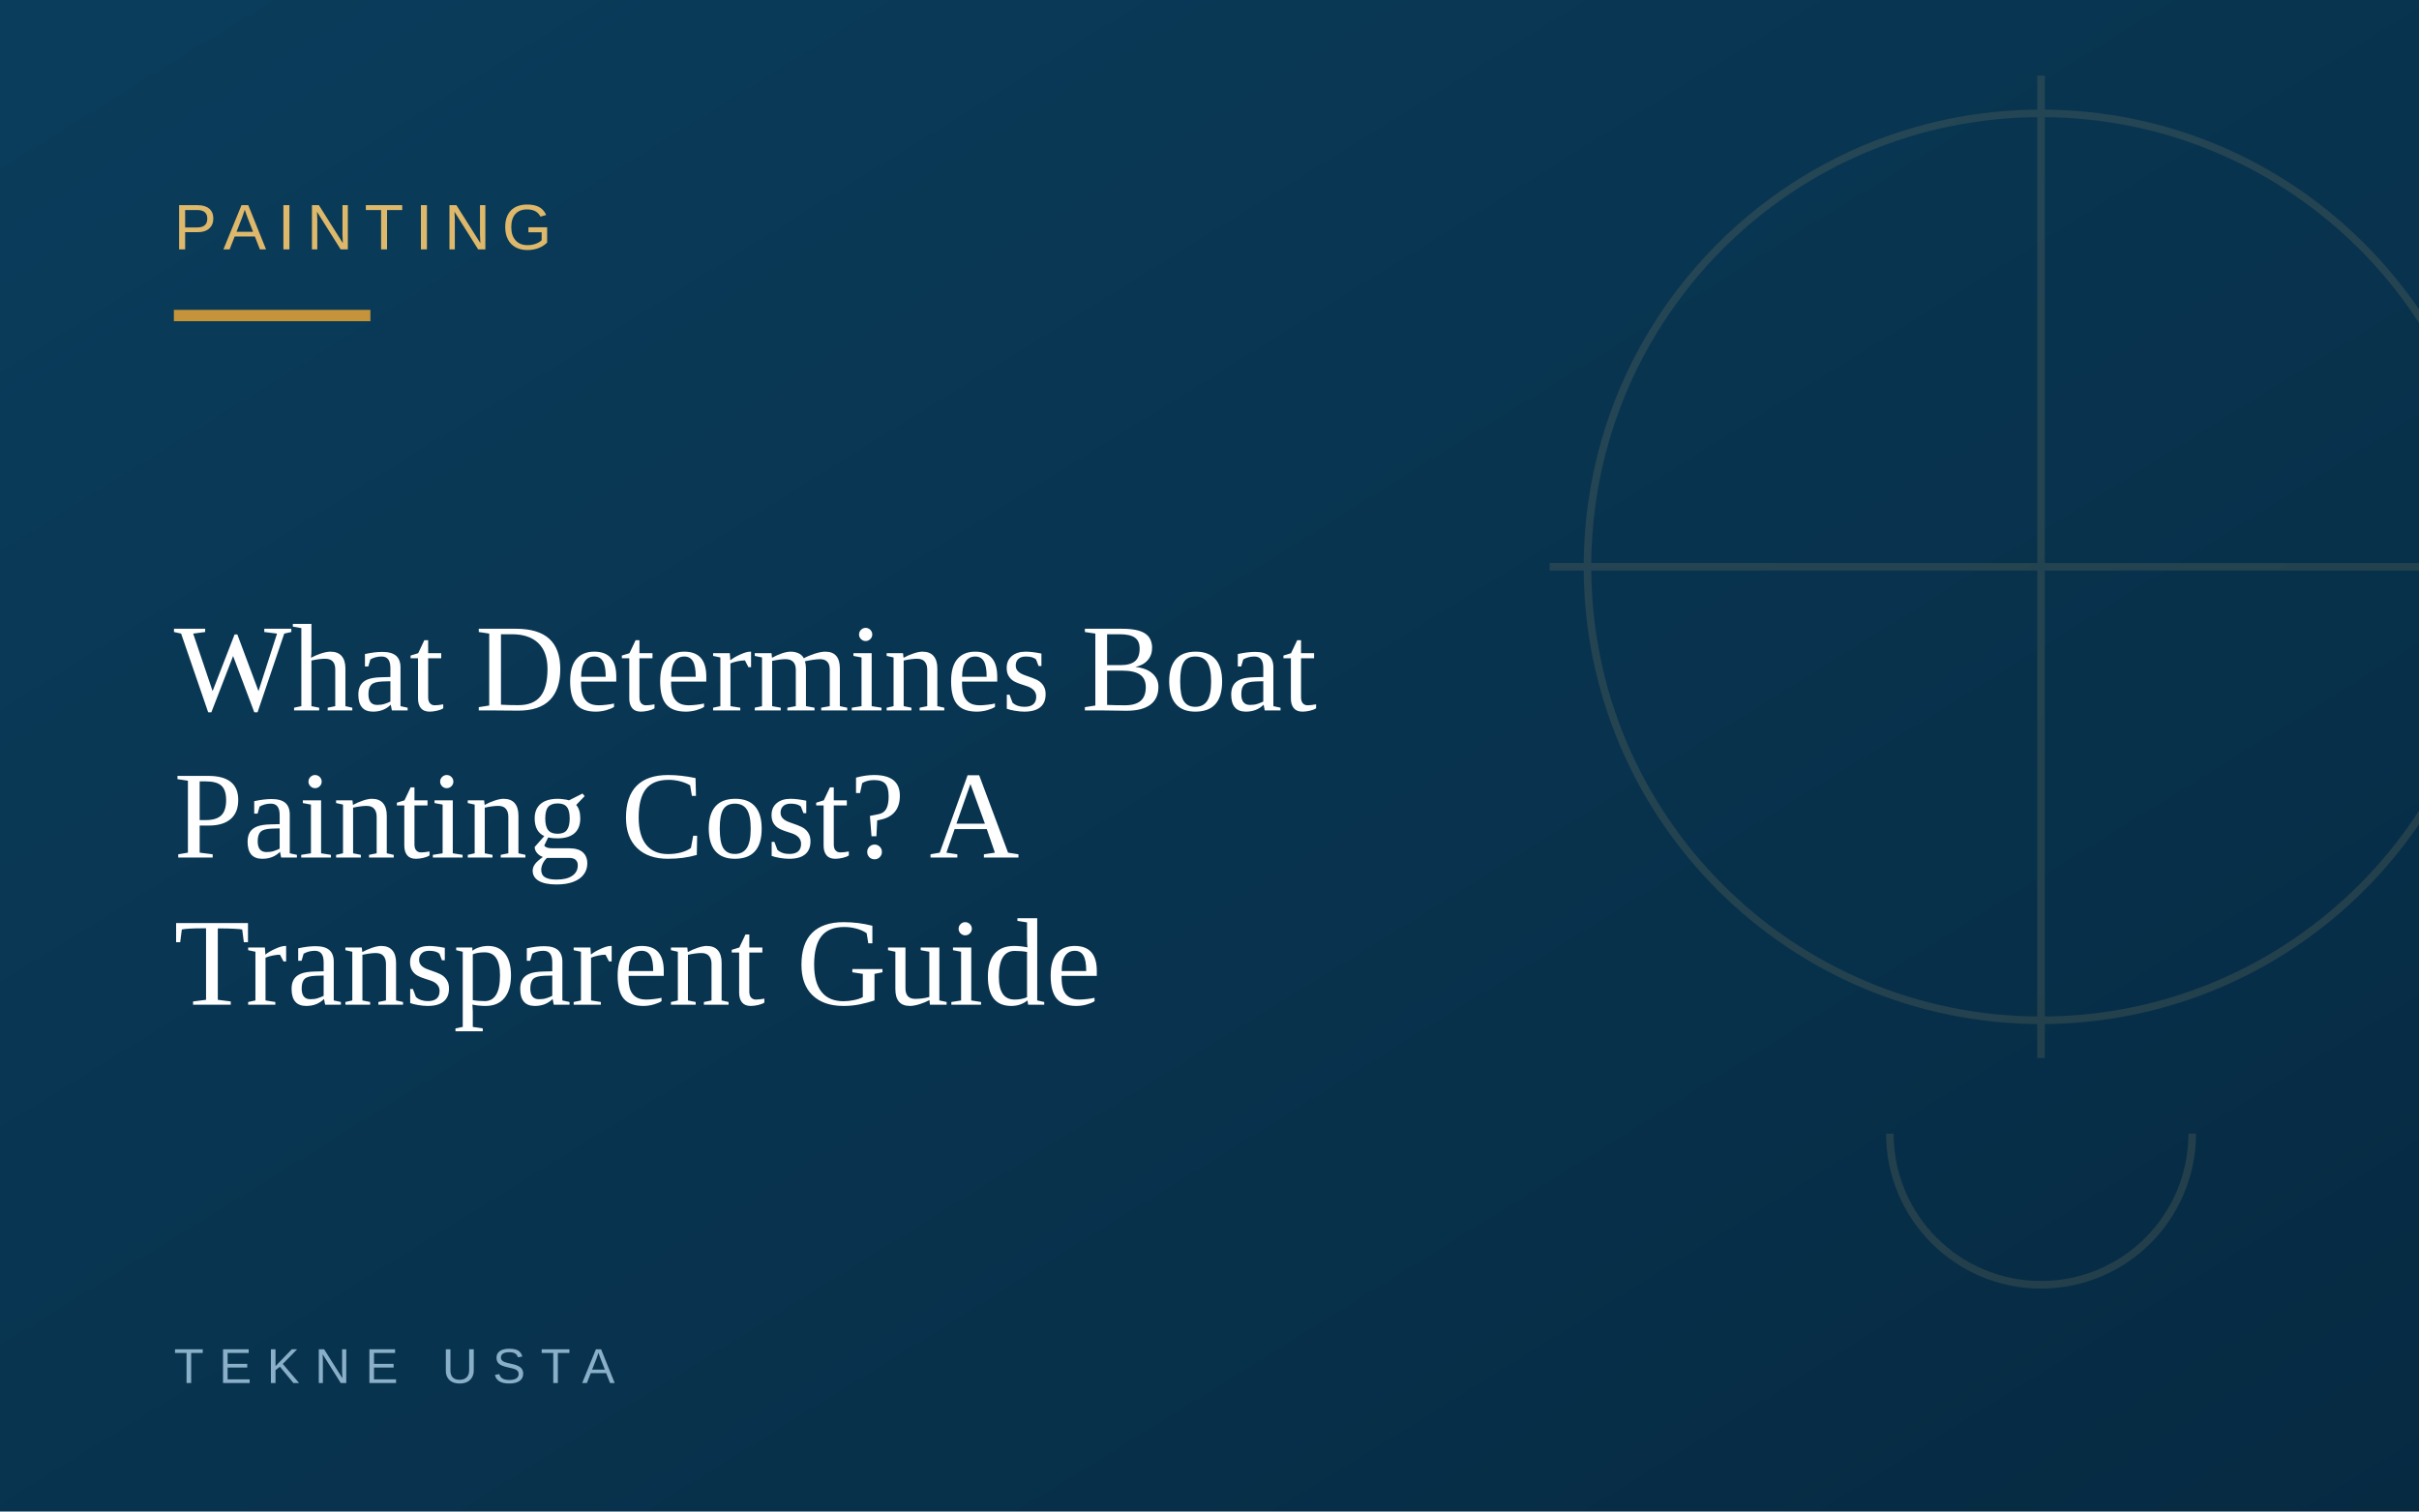
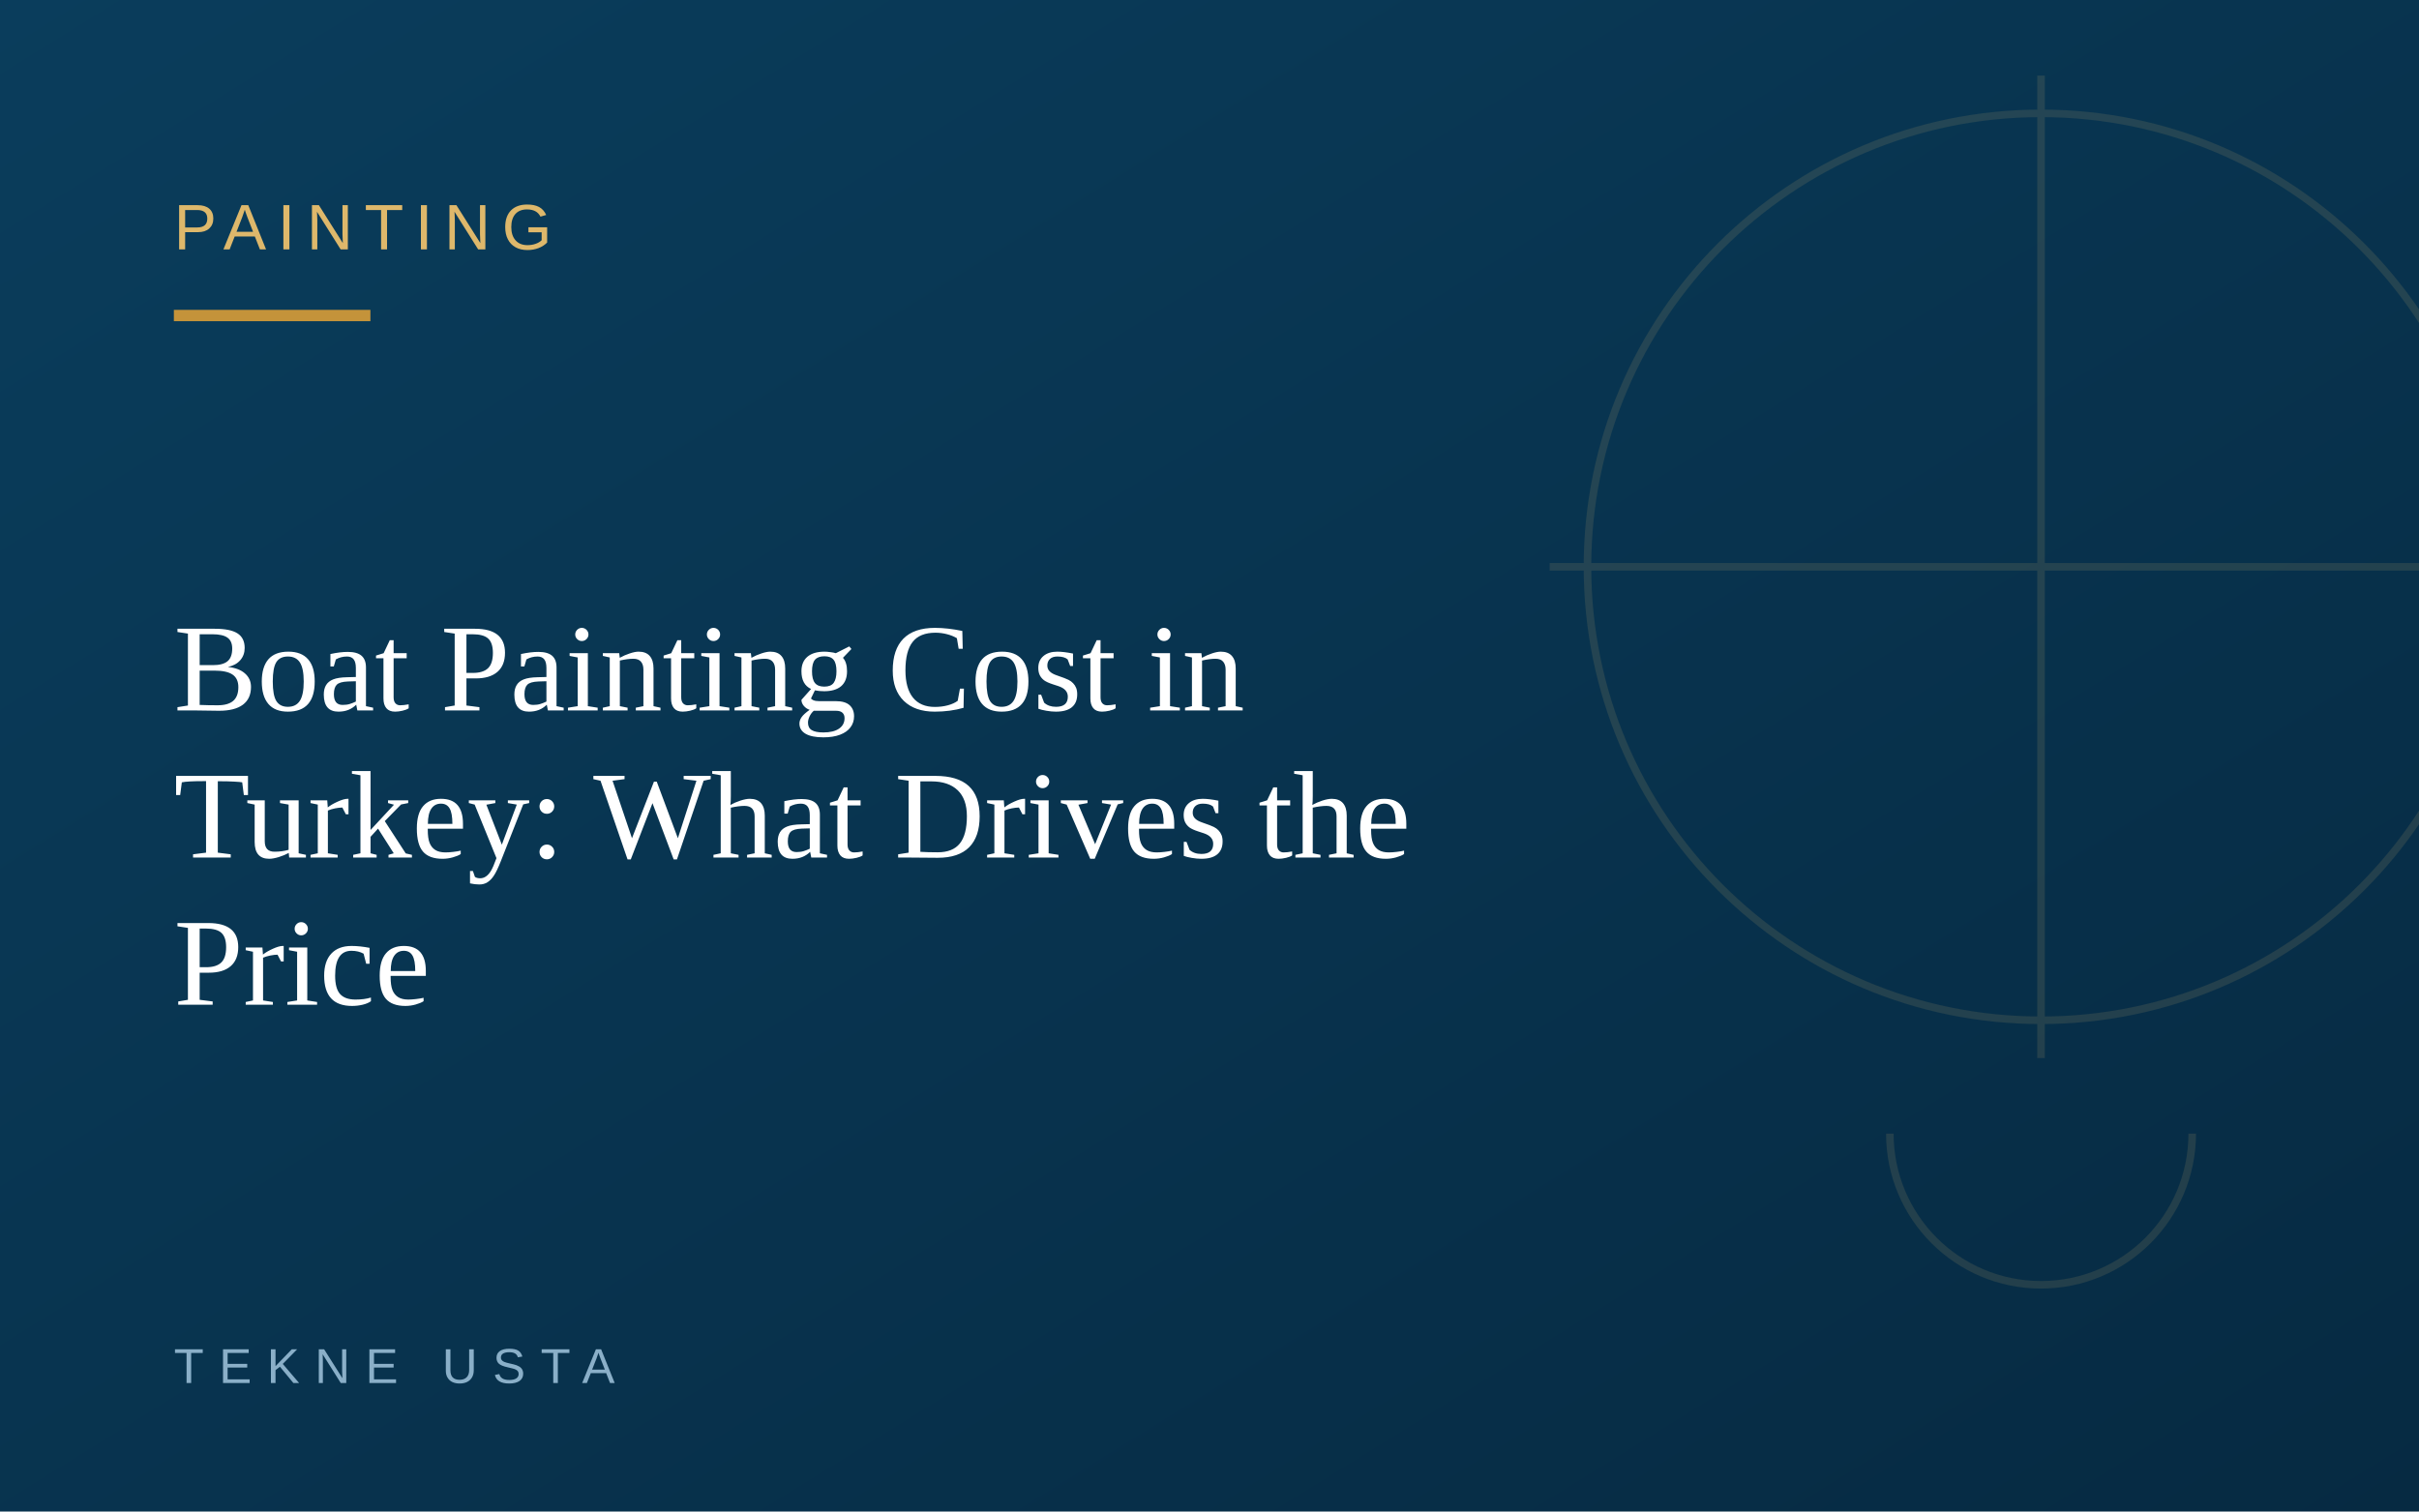
<svg xmlns="http://www.w3.org/2000/svg" viewBox="0 0 640 400" role="img">
  <defs>
    <linearGradient id="g" x1="0" y1="0" x2="1" y2="1">
      <stop offset="0" stop-color="#0A3D5C" />
      <stop offset="1" stop-color="#062A42" />
    </linearGradient>
  </defs>
  <rect width="640" height="400" fill="url(#g)" />
  <g fill="none" stroke="#DEB86B" stroke-width="2" opacity="0.13">
    <circle cx="540" cy="150" r="120" />
    <path d="M540 20v260M410 150h260" />
    <path d="M500 300a40 40 0 0 0 80 0" />
  </g>
  <text x="46" y="66" fill="#DEB86B" font-family="Arial, sans-serif" font-size="17" letter-spacing="3">PAINTING</text>
  <rect x="46" y="82" width="52" height="3" fill="#C4933A" />
  <text x="46" y="188" fill="#FFFFFF" font-family="Georgia, 'Times New Roman', serif" font-size="33" font-weight="500">
-     <tspan x="46" dy="0">What Determines Boat</tspan>
-     <tspan x="46" dy="1.18em">Painting Cost? A</tspan>
-     <tspan x="46" dy="1.18em">Transparent Guide</tspan>
+     <tspan x="46" dy="0">Boat Painting Cost in</tspan>
+     <tspan x="46" dy="1.18em">Turkey: What Drives the</tspan>
+     <tspan x="46" dy="1.18em">Price</tspan>
  </text>
  <text x="46" y="366" fill="#8AAFC8" font-family="Arial, sans-serif" font-size="13" letter-spacing="4">TEKNE USTA</text>
</svg>
